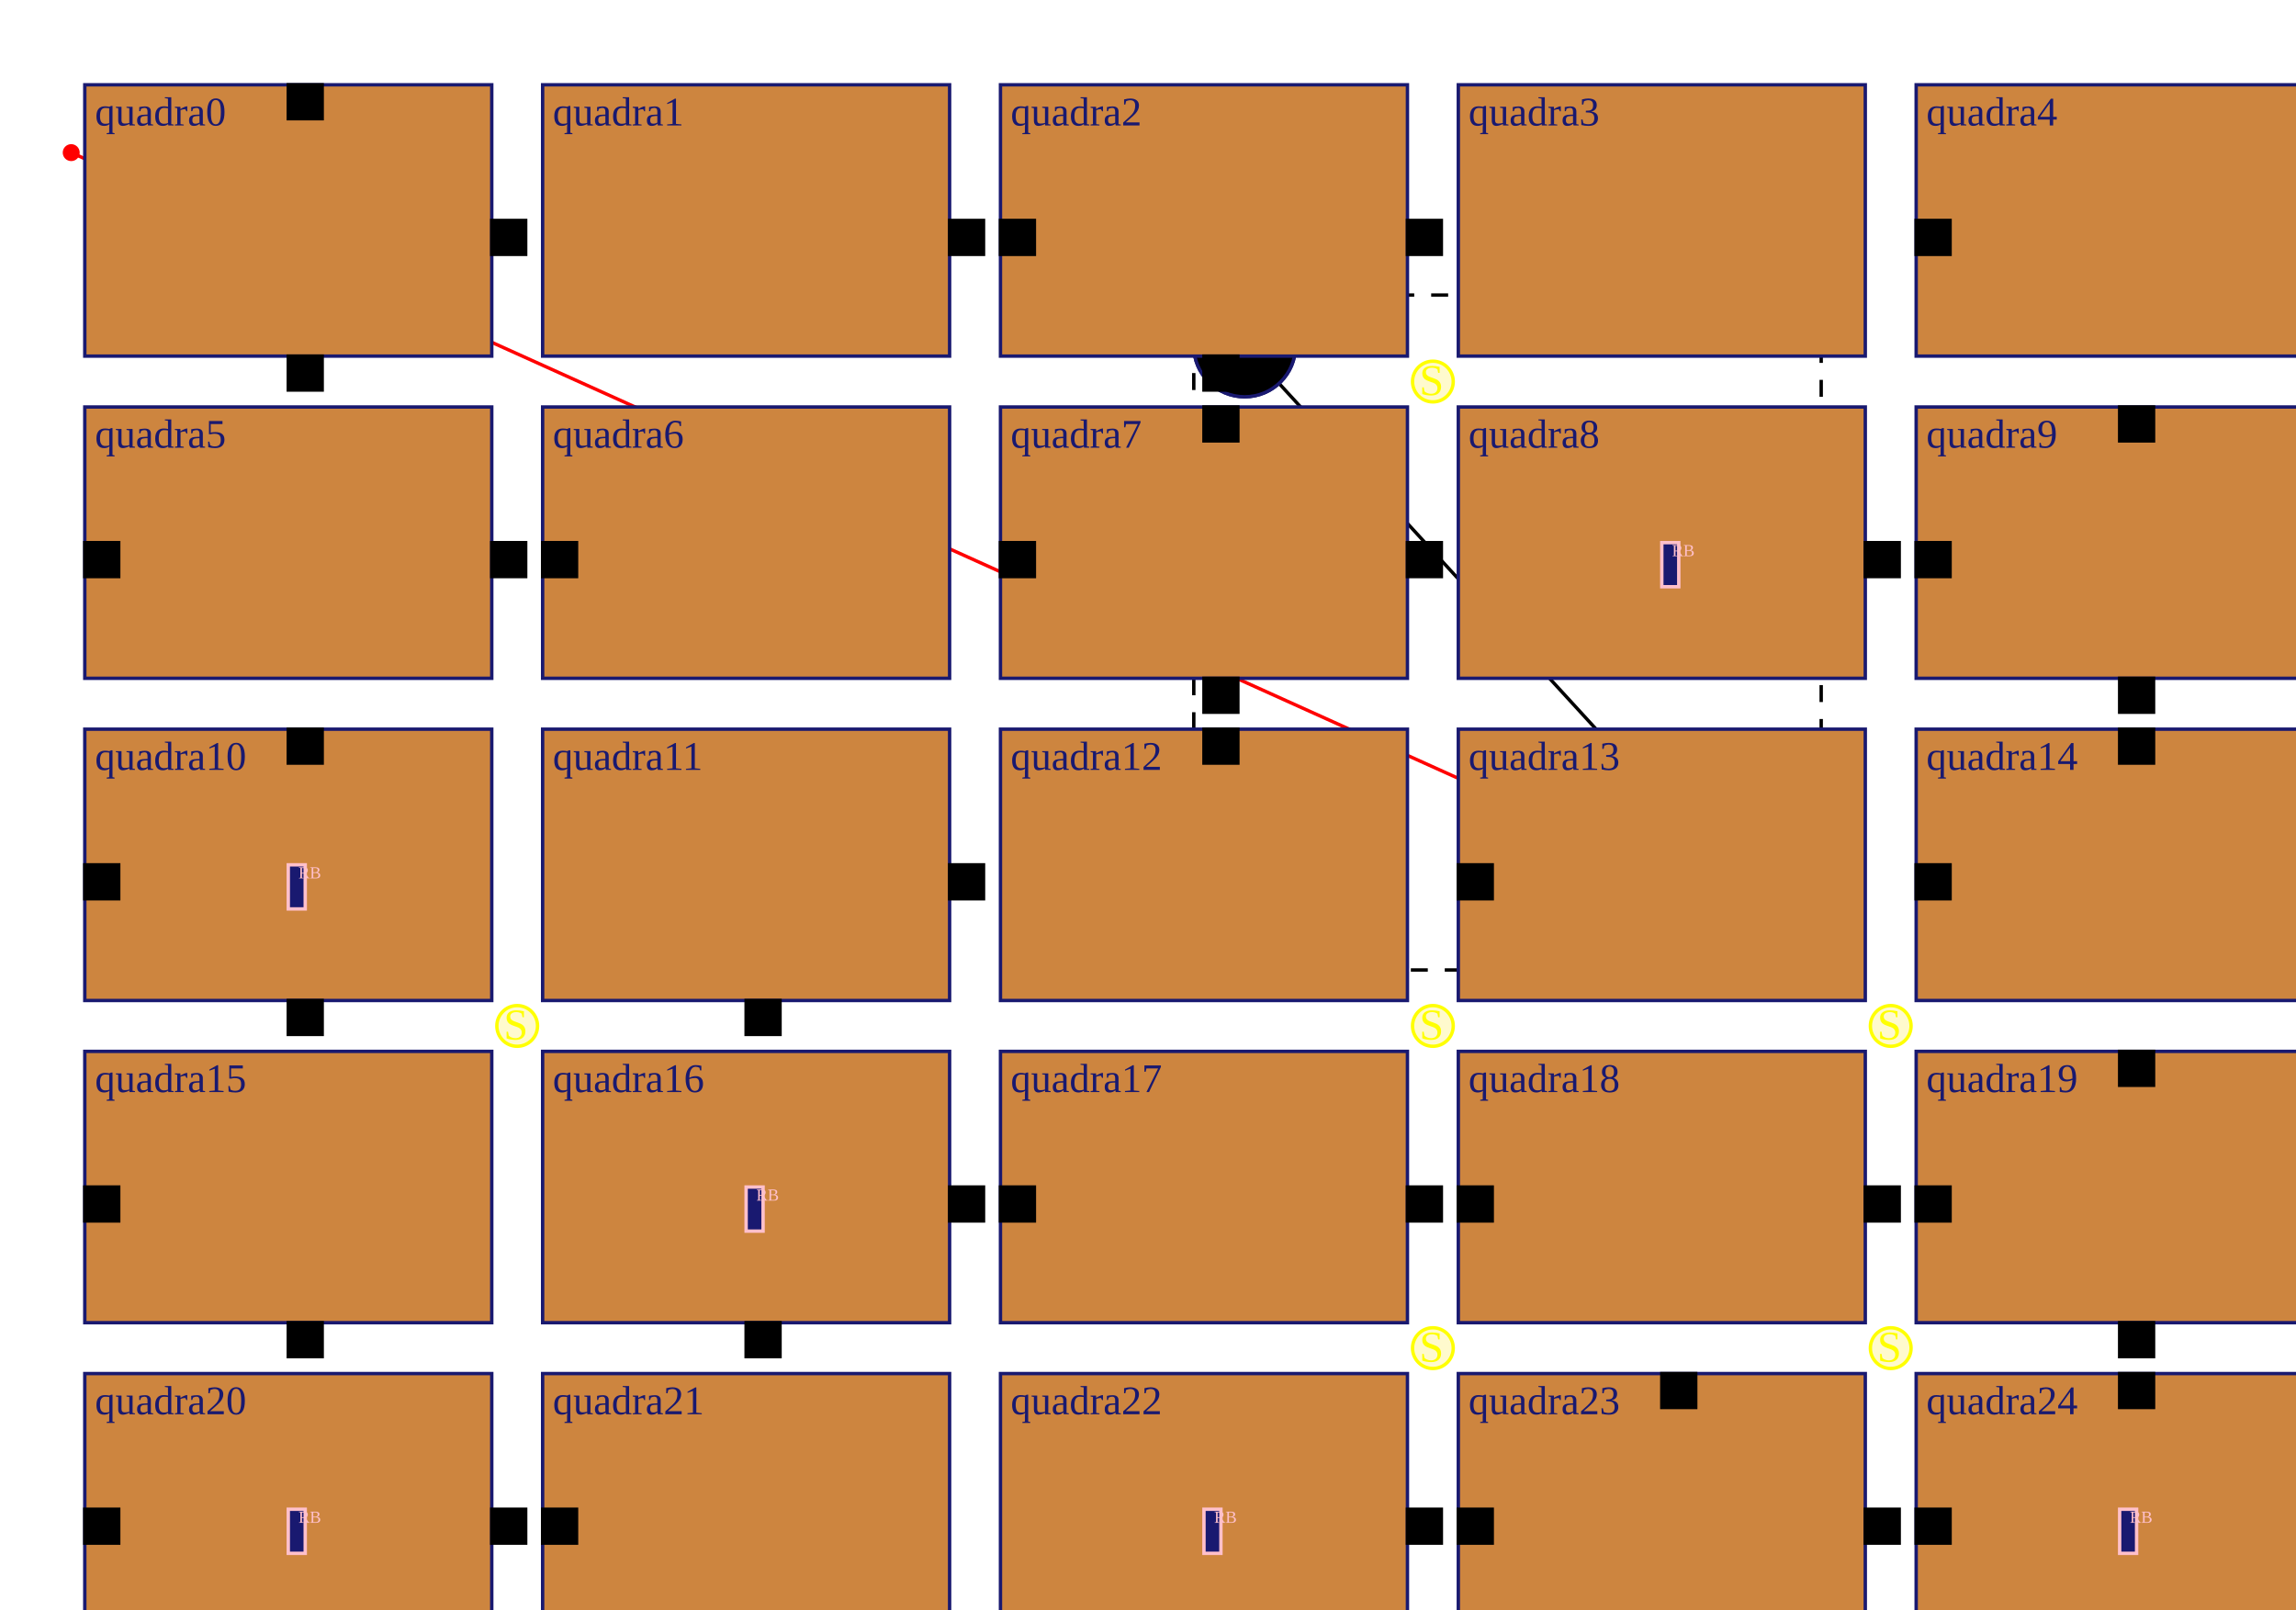
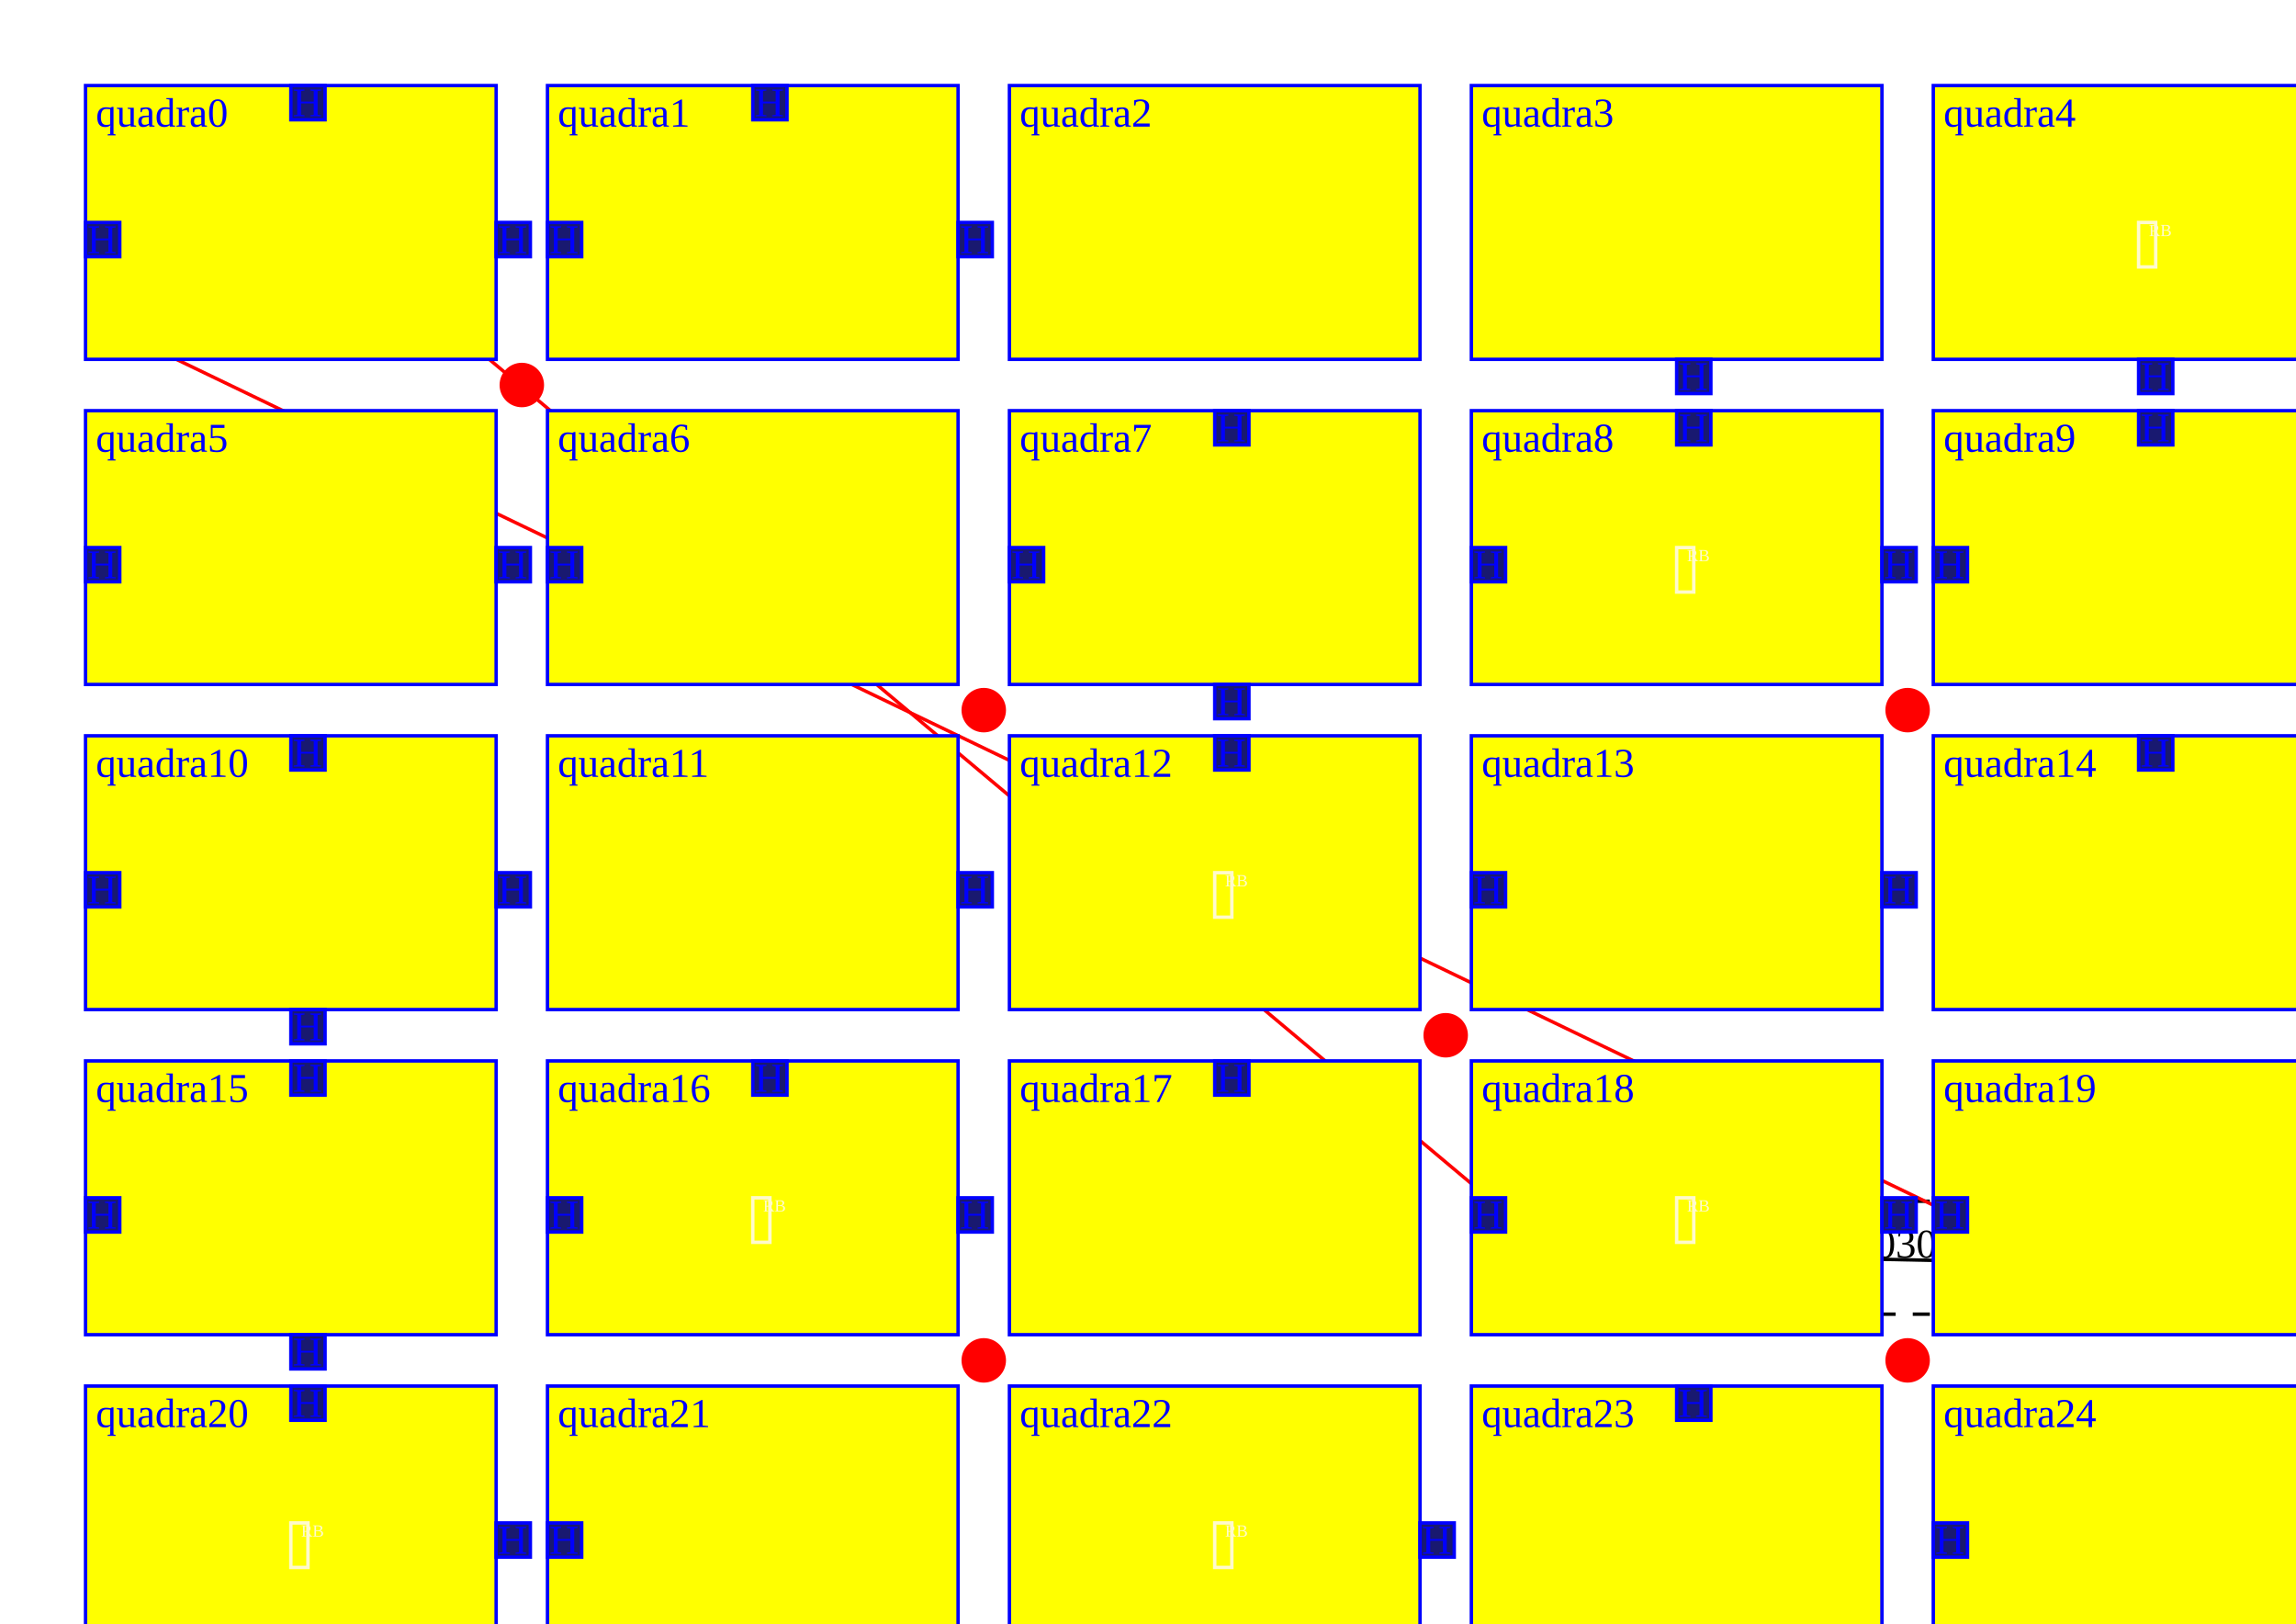
<svg>
-   <rect x="352" y="87" width="185" height="199" fill="none" stroke="black" stroke-dasharray="5" />
-   <circle cx="388" cy="80" r="2" fill="red" stroke="red" />
-   <line x1="388" y1="80" x2="367" y2="102" stroke="red" />
-   <circle cx="21" cy="45" r="2" fill="red" stroke="red" />
-   <line x1="21" y1="45" x2="522" y2="271" stroke="red" />
-   <line x1="367" y1="102" x2="522" y2="271" stroke="black" />
-   <text x="444.5" y="186.5"> 229.316375 </text>
-   <circle cx="367" cy="102" r="15" fill="black" stroke="midnightblue" stroke-width="1" />
-   <rect x="507" y="256" width="30" height="30" fill="black" stroke="midnightblue" stroke-width="1" />
-   <circle cx="367" cy="102" r="15" fill="black" stroke="midnightblue" stroke-width="1" />
-   <rect x="507" y="256" width="30" height="30" fill="black" stroke="midnightblue" stroke-width="1" />
-   <rect x="25" y="25" width="120" height="80" fill="peru" stroke="midnightblue" stroke-width="1" />
-   <text x="28" y="37" font-size="12" fill="midnightblue"> quadra0 </text>
-   <rect x="160" y="25" width="120" height="80" fill="peru" stroke="midnightblue" stroke-width="1" />
-   <text x="163" y="37" font-size="12" fill="midnightblue"> quadra1 </text>
-   <rect x="295" y="25" width="120" height="80" fill="peru" stroke="midnightblue" stroke-width="1" />
-   <text x="298" y="37" font-size="12" fill="midnightblue"> quadra2 </text>
-   <rect x="430" y="25" width="120" height="80" fill="peru" stroke="midnightblue" stroke-width="1" />
-   <text x="433" y="37" font-size="12" fill="midnightblue"> quadra3 </text>
-   <rect x="565" y="25" width="120" height="80" fill="peru" stroke="midnightblue" stroke-width="1" />
-   <text x="568" y="37" font-size="12" fill="midnightblue"> quadra4 </text>
-   <rect x="25" y="120" width="120" height="80" fill="peru" stroke="midnightblue" stroke-width="1" />
-   <text x="28" y="132" font-size="12" fill="midnightblue"> quadra5 </text>
-   <rect x="160" y="120" width="120" height="80" fill="peru" stroke="midnightblue" stroke-width="1" />
-   <text x="163" y="132" font-size="12" fill="midnightblue"> quadra6 </text>
-   <rect x="295" y="120" width="120" height="80" fill="peru" stroke="midnightblue" stroke-width="1" />
-   <text x="298" y="132" font-size="12" fill="midnightblue"> quadra7 </text>
-   <rect x="430" y="120" width="120" height="80" fill="peru" stroke="midnightblue" stroke-width="1" />
-   <text x="433" y="132" font-size="12" fill="midnightblue"> quadra8 </text>
-   <rect x="565" y="120" width="120" height="80" fill="peru" stroke="midnightblue" stroke-width="1" />
-   <text x="568" y="132" font-size="12" fill="midnightblue"> quadra9 </text>
-   <rect x="25" y="215" width="120" height="80" fill="peru" stroke="midnightblue" stroke-width="1" />
-   <text x="28" y="227" font-size="12" fill="midnightblue"> quadra10 </text>
-   <rect x="160" y="215" width="120" height="80" fill="peru" stroke="midnightblue" stroke-width="1" />
-   <text x="163" y="227" font-size="12" fill="midnightblue"> quadra11 </text>
-   <rect x="295" y="215" width="120" height="80" fill="peru" stroke="midnightblue" stroke-width="1" />
-   <text x="298" y="227" font-size="12" fill="midnightblue"> quadra12 </text>
-   <rect x="430" y="215" width="120" height="80" fill="peru" stroke="midnightblue" stroke-width="1" />
-   <text x="433" y="227" font-size="12" fill="midnightblue"> quadra13 </text>
-   <rect x="565" y="215" width="120" height="80" fill="peru" stroke="midnightblue" stroke-width="1" />
-   <text x="568" y="227" font-size="12" fill="midnightblue"> quadra14 </text>
-   <rect x="25" y="310" width="120" height="80" fill="peru" stroke="midnightblue" stroke-width="1" />
-   <text x="28" y="322" font-size="12" fill="midnightblue"> quadra15 </text>
-   <rect x="160" y="310" width="120" height="80" fill="peru" stroke="midnightblue" stroke-width="1" />
-   <text x="163" y="322" font-size="12" fill="midnightblue"> quadra16 </text>
-   <rect x="295" y="310" width="120" height="80" fill="peru" stroke="midnightblue" stroke-width="1" />
-   <text x="298" y="322" font-size="12" fill="midnightblue"> quadra17 </text>
-   <rect x="430" y="310" width="120" height="80" fill="peru" stroke="midnightblue" stroke-width="1" />
-   <text x="433" y="322" font-size="12" fill="midnightblue"> quadra18 </text>
-   <rect x="565" y="310" width="120" height="80" fill="peru" stroke="midnightblue" stroke-width="1" />
-   <text x="568" y="322" font-size="12" fill="midnightblue"> quadra19 </text>
-   <rect x="25" y="405" width="120" height="80" fill="peru" stroke="midnightblue" stroke-width="1" />
-   <text x="28" y="417" font-size="12" fill="midnightblue"> quadra20 </text>
-   <rect x="160" y="405" width="120" height="80" fill="peru" stroke="midnightblue" stroke-width="1" />
-   <text x="163" y="417" font-size="12" fill="midnightblue"> quadra21 </text>
-   <rect x="295" y="405" width="120" height="80" fill="peru" stroke="midnightblue" stroke-width="1" />
-   <text x="298" y="417" font-size="12" fill="midnightblue"> quadra22 </text>
-   <rect x="430" y="405" width="120" height="80" fill="peru" stroke="midnightblue" stroke-width="1" />
-   <text x="433" y="417" font-size="12" fill="midnightblue"> quadra23 </text>
-   <rect x="565" y="405" width="120" height="80" fill="peru" stroke="midnightblue" stroke-width="1" />
-   <text x="568" y="417" font-size="12" fill="midnightblue"> quadra24 </text>
-   <rect x="85" y="25" width="10" height="10" fill="black" stroke="black" stroke-width="1" />
-   <text x="85.5" y="34" font-size="12" fill="black"> H </text>
-   <rect x="145" y="65" width="10" height="10" fill="black" stroke="black" stroke-width="1" />
-   <text x="145.5" y="74" font-size="12" fill="black"> H </text>
-   <rect x="85" y="105" width="10" height="10" fill="black" stroke="black" stroke-width="1" />
-   <text x="85.5" y="114" font-size="12" fill="black"> H </text>
-   <rect x="280" y="65" width="10" height="10" fill="black" stroke="black" stroke-width="1" />
-   <text x="280.5" y="74" font-size="12" fill="black"> H </text>
-   <rect x="415" y="65" width="10" height="10" fill="black" stroke="black" stroke-width="1" />
-   <text x="415.5" y="74" font-size="12" fill="black"> H </text>
-   <rect x="355" y="105" width="10" height="10" fill="black" stroke="black" stroke-width="1" />
-   <text x="355.5" y="114" font-size="12" fill="black"> H </text>
-   <rect x="295" y="65" width="10" height="10" fill="black" stroke="black" stroke-width="1" />
-   <text x="295.5" y="74" font-size="12" fill="black"> H </text>
-   <rect x="685" y="65" width="10" height="10" fill="black" stroke="black" stroke-width="1" />
-   <text x="685.5" y="74" font-size="12" fill="black"> H </text>
-   <rect x="565" y="65" width="10" height="10" fill="black" stroke="black" stroke-width="1" />
-   <text x="565.5" y="74" font-size="12" fill="black"> H </text>
-   <rect x="145" y="160" width="10" height="10" fill="black" stroke="black" stroke-width="1" />
-   <text x="145.5" y="169" font-size="12" fill="black"> H </text>
-   <rect x="25" y="160" width="10" height="10" fill="black" stroke="black" stroke-width="1" />
-   <text x="25.5" y="169" font-size="12" fill="black"> H </text>
-   <rect x="160" y="160" width="10" height="10" fill="black" stroke="black" stroke-width="1" />
-   <text x="160.5" y="169" font-size="12" fill="black"> H </text>
-   <rect x="355" y="120" width="10" height="10" fill="black" stroke="black" stroke-width="1" />
-   <text x="355.5" y="129" font-size="12" fill="black"> H </text>
-   <rect x="415" y="160" width="10" height="10" fill="black" stroke="black" stroke-width="1" />
-   <text x="415.5" y="169" font-size="12" fill="black"> H </text>
-   <rect x="355" y="200" width="10" height="10" fill="black" stroke="black" stroke-width="1" />
-   <text x="355.5" y="209" font-size="12" fill="black"> H </text>
-   <rect x="295" y="160" width="10" height="10" fill="black" stroke="black" stroke-width="1" />
-   <text x="295.5" y="169" font-size="12" fill="black"> H </text>
-   <rect x="550" y="160" width="10" height="10" fill="black" stroke="black" stroke-width="1" />
-   <text x="550.5" y="169" font-size="12" fill="black"> H </text>
-   <rect x="625" y="120" width="10" height="10" fill="black" stroke="black" stroke-width="1" />
-   <text x="625.5" y="129" font-size="12" fill="black"> H </text>
-   <rect x="625" y="200" width="10" height="10" fill="black" stroke="black" stroke-width="1" />
-   <text x="625.5" y="209" font-size="12" fill="black"> H </text>
-   <rect x="565" y="160" width="10" height="10" fill="black" stroke="black" stroke-width="1" />
-   <text x="565.5" y="169" font-size="12" fill="black"> H </text>
-   <rect x="85" y="215" width="10" height="10" fill="black" stroke="black" stroke-width="1" />
-   <text x="85.5" y="224" font-size="12" fill="black"> H </text>
-   <rect x="85" y="295" width="10" height="10" fill="black" stroke="black" stroke-width="1" />
-   <text x="85.5" y="304" font-size="12" fill="black"> H </text>
-   <rect x="25" y="255" width="10" height="10" fill="black" stroke="black" stroke-width="1" />
-   <text x="25.5" y="264" font-size="12" fill="black"> H </text>
-   <rect x="280" y="255" width="10" height="10" fill="black" stroke="black" stroke-width="1" />
-   <text x="280.5" y="264" font-size="12" fill="black"> H </text>
-   <rect x="220" y="295" width="10" height="10" fill="black" stroke="black" stroke-width="1" />
-   <text x="220.5" y="304" font-size="12" fill="black"> H </text>
-   <rect x="355" y="215" width="10" height="10" fill="black" stroke="black" stroke-width="1" />
-   <text x="355.5" y="224" font-size="12" fill="black"> H </text>
-   <rect x="430" y="255" width="10" height="10" fill="black" stroke="black" stroke-width="1" />
-   <text x="430.5" y="264" font-size="12" fill="black"> H </text>
-   <rect x="625" y="215" width="10" height="10" fill="black" stroke="black" stroke-width="1" />
-   <text x="625.5" y="224" font-size="12" fill="black"> H </text>
-   <rect x="685" y="255" width="10" height="10" fill="black" stroke="black" stroke-width="1" />
-   <text x="685.5" y="264" font-size="12" fill="black"> H </text>
-   <rect x="565" y="255" width="10" height="10" fill="black" stroke="black" stroke-width="1" />
-   <text x="565.5" y="264" font-size="12" fill="black"> H </text>
-   <rect x="85" y="390" width="10" height="10" fill="black" stroke="black" stroke-width="1" />
-   <text x="85.5" y="399" font-size="12" fill="black"> H </text>
-   <rect x="25" y="350" width="10" height="10" fill="black" stroke="black" stroke-width="1" />
-   <text x="25.5" y="359" font-size="12" fill="black"> H </text>
-   <rect x="280" y="350" width="10" height="10" fill="black" stroke="black" stroke-width="1" />
-   <text x="280.5" y="359" font-size="12" fill="black"> H </text>
-   <rect x="220" y="390" width="10" height="10" fill="black" stroke="black" stroke-width="1" />
-   <text x="220.5" y="399" font-size="12" fill="black"> H </text>
-   <rect x="415" y="350" width="10" height="10" fill="black" stroke="black" stroke-width="1" />
-   <text x="415.5" y="359" font-size="12" fill="black"> H </text>
-   <rect x="295" y="350" width="10" height="10" fill="black" stroke="black" stroke-width="1" />
-   <text x="295.5" y="359" font-size="12" fill="black"> H </text>
-   <rect x="550" y="350" width="10" height="10" fill="black" stroke="black" stroke-width="1" />
-   <text x="550.5" y="359" font-size="12" fill="black"> H </text>
-   <rect x="430" y="350" width="10" height="10" fill="black" stroke="black" stroke-width="1" />
-   <text x="430.5" y="359" font-size="12" fill="black"> H </text>
-   <rect x="625" y="310" width="10" height="10" fill="black" stroke="black" stroke-width="1" />
-   <text x="625.5" y="319" font-size="12" fill="black"> H </text>
-   <rect x="625" y="390" width="10" height="10" fill="black" stroke="black" stroke-width="1" />
-   <text x="625.5" y="399" font-size="12" fill="black"> H </text>
-   <rect x="565" y="350" width="10" height="10" fill="black" stroke="black" stroke-width="1" />
-   <text x="565.5" y="359" font-size="12" fill="black"> H </text>
-   <rect x="145" y="445" width="10" height="10" fill="black" stroke="black" stroke-width="1" />
-   <text x="145.5" y="454" font-size="12" fill="black"> H </text>
-   <rect x="85" y="485" width="10" height="10" fill="black" stroke="black" stroke-width="1" />
-   <text x="85.5" y="494" font-size="12" fill="black"> H </text>
-   <rect x="25" y="445" width="10" height="10" fill="black" stroke="black" stroke-width="1" />
-   <text x="25.5" y="454" font-size="12" fill="black"> H </text>
-   <rect x="220" y="485" width="10" height="10" fill="black" stroke="black" stroke-width="1" />
-   <text x="220.5" y="494" font-size="12" fill="black"> H </text>
-   <rect x="160" y="445" width="10" height="10" fill="black" stroke="black" stroke-width="1" />
-   <text x="160.5" y="454" font-size="12" fill="black"> H </text>
-   <rect x="415" y="445" width="10" height="10" fill="black" stroke="black" stroke-width="1" />
-   <text x="415.5" y="454" font-size="12" fill="black"> H </text>
-   <rect x="490" y="405" width="10" height="10" fill="black" stroke="black" stroke-width="1" />
-   <text x="490.5" y="414" font-size="12" fill="black"> H </text>
-   <rect x="550" y="445" width="10" height="10" fill="black" stroke="black" stroke-width="1" />
-   <text x="550.5" y="454" font-size="12" fill="black"> H </text>
-   <rect x="490" y="485" width="10" height="10" fill="black" stroke="black" stroke-width="1" />
-   <text x="490.5" y="494" font-size="12" fill="black"> H </text>
-   <rect x="430" y="445" width="10" height="10" fill="black" stroke="black" stroke-width="1" />
-   <text x="430.5" y="454" font-size="12" fill="black"> H </text>
-   <rect x="625" y="405" width="10" height="10" fill="black" stroke="black" stroke-width="1" />
-   <text x="625.5" y="414" font-size="12" fill="black"> H </text>
-   <rect x="625" y="485" width="10" height="10" fill="black" stroke="black" stroke-width="1" />
-   <text x="625.5" y="494" font-size="12" fill="black"> H </text>
-   <rect x="565" y="445" width="10" height="10" fill="black" stroke="black" stroke-width="1" />
-   <text x="565.5" y="454" font-size="12" fill="black"> H </text>
-   <circle cx="422.5" cy="112.5" r="6" fill="lemonchiffon" stroke="yellow" stroke-width="1" />
-   <text x="418.5" y="116.5" font-size="13" fill="yellow"> S </text>
-   <circle cx="152.5" cy="302.5" r="6" fill="lemonchiffon" stroke="yellow" stroke-width="1" />
-   <text x="148.5" y="306.5" font-size="13" fill="yellow"> S </text>
-   <circle cx="422.5" cy="302.5" r="6" fill="lemonchiffon" stroke="yellow" stroke-width="1" />
-   <text x="418.5" y="306.5" font-size="13" fill="yellow"> S </text>
-   <circle cx="557.5" cy="302.5" r="6" fill="lemonchiffon" stroke="yellow" stroke-width="1" />
-   <text x="553.5" y="306.5" font-size="13" fill="yellow"> S </text>
-   <circle cx="422.5" cy="397.5" r="6" fill="lemonchiffon" stroke="yellow" stroke-width="1" />
-   <text x="418.5" y="401.5" font-size="13" fill="yellow"> S </text>
-   <circle cx="557.5" cy="397.5" r="6" fill="lemonchiffon" stroke="yellow" stroke-width="1" />
-   <text x="553.5" y="401.5" font-size="13" fill="yellow"> S </text>
-   <circle cx="152.5" cy="492.5" r="6" fill="lemonchiffon" stroke="yellow" stroke-width="1" />
-   <text x="148.5" y="496.5" font-size="13" fill="yellow"> S </text>
-   <rect x="490" y="160" width="5" height="13" fill="midnightblue" stroke="pink" stroke-width="1" />
-   <text x="493" y="164" font-size="5" fill="pink"> RB </text>
-   <rect x="85" y="255" width="5" height="13" fill="midnightblue" stroke="pink" stroke-width="1" />
-   <text x="88" y="259" font-size="5" fill="pink"> RB </text>
-   <rect x="220" y="350" width="5" height="13" fill="midnightblue" stroke="pink" stroke-width="1" />
-   <text x="223" y="354" font-size="5" fill="pink"> RB </text>
-   <rect x="85" y="445" width="5" height="13" fill="midnightblue" stroke="pink" stroke-width="1" />
-   <text x="88" y="449" font-size="5" fill="pink"> RB </text>
-   <rect x="355" y="445" width="5" height="13" fill="midnightblue" stroke="pink" stroke-width="1" />
-   <text x="358" y="449" font-size="5" fill="pink"> RB </text>
-   <rect x="625" y="445" width="5" height="13" fill="midnightblue" stroke="pink" stroke-width="1" />
-   <text x="628" y="449" font-size="5" fill="pink"> RB </text>
+   <rect x="439" y="351" width="176" height="33" fill="none" stroke="black" stroke-dasharray="5" />
+   <circle cx="37" cy="98" r="2" fill="red" stroke="red" />
+   <line x1="37" y1="98" x2="600" y2="369" stroke="red" />
+   <circle cx="56" cy="32" r="2" fill="red" stroke="red" />
+   <line x1="56" y1="32" x2="454" y2="366" stroke="red" />
+   <line x1="600" y1="369" x2="454" y2="366" stroke="black" />
+   <text x="527" y="367.5"> 146.030819 </text>
+   <circle cx="600" cy="369" r="15" fill="black" stroke="midnightblue" stroke-width="1" />
+   <rect x="439" y="351" width="30" height="30" fill="black" stroke="midnightblue" stroke-width="1" />
+   <circle cx="600" cy="369" r="15" fill="black" stroke="midnightblue" stroke-width="1" />
+   <rect x="439" y="351" width="30" height="30" fill="black" stroke="midnightblue" stroke-width="1" />
+   <rect x="25" y="25" width="120" height="80" fill="yellow" stroke="blue" stroke-width="1" />
+   <text x="28" y="37" font-size="12" fill="blue"> quadra0 </text>
+   <rect x="160" y="25" width="120" height="80" fill="yellow" stroke="blue" stroke-width="1" />
+   <text x="163" y="37" font-size="12" fill="blue"> quadra1 </text>
+   <rect x="295" y="25" width="120" height="80" fill="yellow" stroke="blue" stroke-width="1" />
+   <text x="298" y="37" font-size="12" fill="blue"> quadra2 </text>
+   <rect x="430" y="25" width="120" height="80" fill="yellow" stroke="blue" stroke-width="1" />
+   <text x="433" y="37" font-size="12" fill="blue"> quadra3 </text>
+   <rect x="565" y="25" width="120" height="80" fill="yellow" stroke="blue" stroke-width="1" />
+   <text x="568" y="37" font-size="12" fill="blue"> quadra4 </text>
+   <rect x="25" y="120" width="120" height="80" fill="yellow" stroke="blue" stroke-width="1" />
+   <text x="28" y="132" font-size="12" fill="blue"> quadra5 </text>
+   <rect x="160" y="120" width="120" height="80" fill="yellow" stroke="blue" stroke-width="1" />
+   <text x="163" y="132" font-size="12" fill="blue"> quadra6 </text>
+   <rect x="295" y="120" width="120" height="80" fill="yellow" stroke="blue" stroke-width="1" />
+   <text x="298" y="132" font-size="12" fill="blue"> quadra7 </text>
+   <rect x="430" y="120" width="120" height="80" fill="yellow" stroke="blue" stroke-width="1" />
+   <text x="433" y="132" font-size="12" fill="blue"> quadra8 </text>
+   <rect x="565" y="120" width="120" height="80" fill="yellow" stroke="blue" stroke-width="1" />
+   <text x="568" y="132" font-size="12" fill="blue"> quadra9 </text>
+   <rect x="25" y="215" width="120" height="80" fill="yellow" stroke="blue" stroke-width="1" />
+   <text x="28" y="227" font-size="12" fill="blue"> quadra10 </text>
+   <rect x="160" y="215" width="120" height="80" fill="yellow" stroke="blue" stroke-width="1" />
+   <text x="163" y="227" font-size="12" fill="blue"> quadra11 </text>
+   <rect x="295" y="215" width="120" height="80" fill="yellow" stroke="blue" stroke-width="1" />
+   <text x="298" y="227" font-size="12" fill="blue"> quadra12 </text>
+   <rect x="430" y="215" width="120" height="80" fill="yellow" stroke="blue" stroke-width="1" />
+   <text x="433" y="227" font-size="12" fill="blue"> quadra13 </text>
+   <rect x="565" y="215" width="120" height="80" fill="yellow" stroke="blue" stroke-width="1" />
+   <text x="568" y="227" font-size="12" fill="blue"> quadra14 </text>
+   <rect x="25" y="310" width="120" height="80" fill="yellow" stroke="blue" stroke-width="1" />
+   <text x="28" y="322" font-size="12" fill="blue"> quadra15 </text>
+   <rect x="160" y="310" width="120" height="80" fill="yellow" stroke="blue" stroke-width="1" />
+   <text x="163" y="322" font-size="12" fill="blue"> quadra16 </text>
+   <rect x="295" y="310" width="120" height="80" fill="yellow" stroke="blue" stroke-width="1" />
+   <text x="298" y="322" font-size="12" fill="blue"> quadra17 </text>
+   <rect x="430" y="310" width="120" height="80" fill="yellow" stroke="blue" stroke-width="1" />
+   <text x="433" y="322" font-size="12" fill="blue"> quadra18 </text>
+   <rect x="565" y="310" width="120" height="80" fill="yellow" stroke="blue" stroke-width="1" />
+   <text x="568" y="322" font-size="12" fill="blue"> quadra19 </text>
+   <rect x="25" y="405" width="120" height="80" fill="yellow" stroke="blue" stroke-width="1" />
+   <text x="28" y="417" font-size="12" fill="blue"> quadra20 </text>
+   <rect x="160" y="405" width="120" height="80" fill="yellow" stroke="blue" stroke-width="1" />
+   <text x="163" y="417" font-size="12" fill="blue"> quadra21 </text>
+   <rect x="295" y="405" width="120" height="80" fill="yellow" stroke="blue" stroke-width="1" />
+   <text x="298" y="417" font-size="12" fill="blue"> quadra22 </text>
+   <rect x="430" y="405" width="120" height="80" fill="yellow" stroke="blue" stroke-width="1" />
+   <text x="433" y="417" font-size="12" fill="blue"> quadra23 </text>
+   <rect x="565" y="405" width="120" height="80" fill="yellow" stroke="blue" stroke-width="1" />
+   <text x="568" y="417" font-size="12" fill="blue"> quadra24 </text>
+   <rect x="85" y="25" width="10" height="10" fill="midnightblue" stroke="blue" stroke-width="1" />
+   <text x="85.5" y="34" font-size="12" fill="blue"> H </text>
+   <rect x="145" y="65" width="10" height="10" fill="midnightblue" stroke="blue" stroke-width="1" />
+   <text x="145.5" y="74" font-size="12" fill="blue"> H </text>
+   <rect x="25" y="65" width="10" height="10" fill="midnightblue" stroke="blue" stroke-width="1" />
+   <text x="25.5" y="74" font-size="12" fill="blue"> H </text>
+   <rect x="220" y="25" width="10" height="10" fill="midnightblue" stroke="blue" stroke-width="1" />
+   <text x="220.5" y="34" font-size="12" fill="blue"> H </text>
+   <rect x="280" y="65" width="10" height="10" fill="midnightblue" stroke="blue" stroke-width="1" />
+   <text x="280.5" y="74" font-size="12" fill="blue"> H </text>
+   <rect x="160" y="65" width="10" height="10" fill="midnightblue" stroke="blue" stroke-width="1" />
+   <text x="160.5" y="74" font-size="12" fill="blue"> H </text>
+   <rect x="490" y="105" width="10" height="10" fill="midnightblue" stroke="blue" stroke-width="1" />
+   <text x="490.5" y="114" font-size="12" fill="blue"> H </text>
+   <rect x="625" y="105" width="10" height="10" fill="midnightblue" stroke="blue" stroke-width="1" />
+   <text x="625.5" y="114" font-size="12" fill="blue"> H </text>
+   <rect x="145" y="160" width="10" height="10" fill="midnightblue" stroke="blue" stroke-width="1" />
+   <text x="145.5" y="169" font-size="12" fill="blue"> H </text>
+   <rect x="25" y="160" width="10" height="10" fill="midnightblue" stroke="blue" stroke-width="1" />
+   <text x="25.5" y="169" font-size="12" fill="blue"> H </text>
+   <rect x="160" y="160" width="10" height="10" fill="midnightblue" stroke="blue" stroke-width="1" />
+   <text x="160.5" y="169" font-size="12" fill="blue"> H </text>
+   <rect x="355" y="120" width="10" height="10" fill="midnightblue" stroke="blue" stroke-width="1" />
+   <text x="355.5" y="129" font-size="12" fill="blue"> H </text>
+   <rect x="355" y="200" width="10" height="10" fill="midnightblue" stroke="blue" stroke-width="1" />
+   <text x="355.5" y="209" font-size="12" fill="blue"> H </text>
+   <rect x="295" y="160" width="10" height="10" fill="midnightblue" stroke="blue" stroke-width="1" />
+   <text x="295.5" y="169" font-size="12" fill="blue"> H </text>
+   <rect x="490" y="120" width="10" height="10" fill="midnightblue" stroke="blue" stroke-width="1" />
+   <text x="490.5" y="129" font-size="12" fill="blue"> H </text>
+   <rect x="550" y="160" width="10" height="10" fill="midnightblue" stroke="blue" stroke-width="1" />
+   <text x="550.5" y="169" font-size="12" fill="blue"> H </text>
+   <rect x="430" y="160" width="10" height="10" fill="midnightblue" stroke="blue" stroke-width="1" />
+   <text x="430.5" y="169" font-size="12" fill="blue"> H </text>
+   <rect x="625" y="120" width="10" height="10" fill="midnightblue" stroke="blue" stroke-width="1" />
+   <text x="625.5" y="129" font-size="12" fill="blue"> H </text>
+   <rect x="565" y="160" width="10" height="10" fill="midnightblue" stroke="blue" stroke-width="1" />
+   <text x="565.5" y="169" font-size="12" fill="blue"> H </text>
+   <rect x="85" y="215" width="10" height="10" fill="midnightblue" stroke="blue" stroke-width="1" />
+   <text x="85.5" y="224" font-size="12" fill="blue"> H </text>
+   <rect x="145" y="255" width="10" height="10" fill="midnightblue" stroke="blue" stroke-width="1" />
+   <text x="145.5" y="264" font-size="12" fill="blue"> H </text>
+   <rect x="85" y="295" width="10" height="10" fill="midnightblue" stroke="blue" stroke-width="1" />
+   <text x="85.5" y="304" font-size="12" fill="blue"> H </text>
+   <rect x="25" y="255" width="10" height="10" fill="midnightblue" stroke="blue" stroke-width="1" />
+   <text x="25.5" y="264" font-size="12" fill="blue"> H </text>
+   <rect x="280" y="255" width="10" height="10" fill="midnightblue" stroke="blue" stroke-width="1" />
+   <text x="280.5" y="264" font-size="12" fill="blue"> H </text>
+   <rect x="355" y="215" width="10" height="10" fill="midnightblue" stroke="blue" stroke-width="1" />
+   <text x="355.5" y="224" font-size="12" fill="blue"> H </text>
+   <rect x="550" y="255" width="10" height="10" fill="midnightblue" stroke="blue" stroke-width="1" />
+   <text x="550.5" y="264" font-size="12" fill="blue"> H </text>
+   <rect x="430" y="255" width="10" height="10" fill="midnightblue" stroke="blue" stroke-width="1" />
+   <text x="430.5" y="264" font-size="12" fill="blue"> H </text>
+   <rect x="625" y="215" width="10" height="10" fill="midnightblue" stroke="blue" stroke-width="1" />
+   <text x="625.5" y="224" font-size="12" fill="blue"> H </text>
+   <rect x="685" y="255" width="10" height="10" fill="midnightblue" stroke="blue" stroke-width="1" />
+   <text x="685.5" y="264" font-size="12" fill="blue"> H </text>
+   <rect x="85" y="310" width="10" height="10" fill="midnightblue" stroke="blue" stroke-width="1" />
+   <text x="85.5" y="319" font-size="12" fill="blue"> H </text>
+   <rect x="85" y="390" width="10" height="10" fill="midnightblue" stroke="blue" stroke-width="1" />
+   <text x="85.5" y="399" font-size="12" fill="blue"> H </text>
+   <rect x="25" y="350" width="10" height="10" fill="midnightblue" stroke="blue" stroke-width="1" />
+   <text x="25.5" y="359" font-size="12" fill="blue"> H </text>
+   <rect x="220" y="310" width="10" height="10" fill="midnightblue" stroke="blue" stroke-width="1" />
+   <text x="220.5" y="319" font-size="12" fill="blue"> H </text>
+   <rect x="280" y="350" width="10" height="10" fill="midnightblue" stroke="blue" stroke-width="1" />
+   <text x="280.5" y="359" font-size="12" fill="blue"> H </text>
+   <rect x="160" y="350" width="10" height="10" fill="midnightblue" stroke="blue" stroke-width="1" />
+   <text x="160.5" y="359" font-size="12" fill="blue"> H </text>
+   <rect x="355" y="310" width="10" height="10" fill="midnightblue" stroke="blue" stroke-width="1" />
+   <text x="355.5" y="319" font-size="12" fill="blue"> H </text>
+   <rect x="550" y="350" width="10" height="10" fill="midnightblue" stroke="blue" stroke-width="1" />
+   <text x="550.5" y="359" font-size="12" fill="blue"> H </text>
+   <rect x="430" y="350" width="10" height="10" fill="midnightblue" stroke="blue" stroke-width="1" />
+   <text x="430.5" y="359" font-size="12" fill="blue"> H </text>
+   <rect x="685" y="350" width="10" height="10" fill="midnightblue" stroke="blue" stroke-width="1" />
+   <text x="685.5" y="359" font-size="12" fill="blue"> H </text>
+   <rect x="565" y="350" width="10" height="10" fill="midnightblue" stroke="blue" stroke-width="1" />
+   <text x="565.5" y="359" font-size="12" fill="blue"> H </text>
+   <rect x="85" y="405" width="10" height="10" fill="midnightblue" stroke="blue" stroke-width="1" />
+   <text x="85.5" y="414" font-size="12" fill="blue"> H </text>
+   <rect x="145" y="445" width="10" height="10" fill="midnightblue" stroke="blue" stroke-width="1" />
+   <text x="145.5" y="454" font-size="12" fill="blue"> H </text>
+   <rect x="85" y="485" width="10" height="10" fill="midnightblue" stroke="blue" stroke-width="1" />
+   <text x="85.5" y="494" font-size="12" fill="blue"> H </text>
+   <rect x="220" y="485" width="10" height="10" fill="midnightblue" stroke="blue" stroke-width="1" />
+   <text x="220.5" y="494" font-size="12" fill="blue"> H </text>
+   <rect x="160" y="445" width="10" height="10" fill="midnightblue" stroke="blue" stroke-width="1" />
+   <text x="160.5" y="454" font-size="12" fill="blue"> H </text>
+   <rect x="415" y="445" width="10" height="10" fill="midnightblue" stroke="blue" stroke-width="1" />
+   <text x="415.5" y="454" font-size="12" fill="blue"> H </text>
+   <rect x="490" y="405" width="10" height="10" fill="midnightblue" stroke="blue" stroke-width="1" />
+   <text x="490.5" y="414" font-size="12" fill="blue"> H </text>
+   <rect x="625" y="485" width="10" height="10" fill="midnightblue" stroke="blue" stroke-width="1" />
+   <text x="625.5" y="494" font-size="12" fill="blue"> H </text>
+   <rect x="565" y="445" width="10" height="10" fill="midnightblue" stroke="blue" stroke-width="1" />
+   <text x="565.5" y="454" font-size="12" fill="blue"> H </text>
+   <circle cx="152.5" cy="112.5" r="6" fill="red" stroke="red" stroke-width="1" />
+   <text x="148.5" y="116.5" font-size="13" fill="red"> S </text>
+   <circle cx="287.5" cy="207.5" r="6" fill="red" stroke="red" stroke-width="1" />
+   <text x="283.5" y="211.5" font-size="13" fill="red"> S </text>
+   <circle cx="557.5" cy="207.5" r="6" fill="red" stroke="red" stroke-width="1" />
+   <text x="553.5" y="211.5" font-size="13" fill="red"> S </text>
+   <circle cx="422.5" cy="302.5" r="6" fill="red" stroke="red" stroke-width="1" />
+   <text x="418.5" y="306.5" font-size="13" fill="red"> S </text>
+   <circle cx="287.5" cy="397.5" r="6" fill="red" stroke="red" stroke-width="1" />
+   <text x="283.5" y="401.5" font-size="13" fill="red"> S </text>
+   <circle cx="557.5" cy="397.5" r="6" fill="red" stroke="red" stroke-width="1" />
+   <text x="553.5" y="401.5" font-size="13" fill="red"> S </text>
+   <circle cx="152.5" cy="492.5" r="6" fill="red" stroke="red" stroke-width="1" />
+   <text x="148.5" y="496.5" font-size="13" fill="red"> S </text>
+   <rect x="625" y="65" width="5" height="13" fill="yellow" stroke="lemonchiffon" stroke-width="1" />
+   <text x="628" y="69" font-size="5" fill="lemonchiffon"> RB </text>
+   <rect x="490" y="160" width="5" height="13" fill="yellow" stroke="lemonchiffon" stroke-width="1" />
+   <text x="493" y="164" font-size="5" fill="lemonchiffon"> RB </text>
+   <rect x="355" y="255" width="5" height="13" fill="yellow" stroke="lemonchiffon" stroke-width="1" />
+   <text x="358" y="259" font-size="5" fill="lemonchiffon"> RB </text>
+   <rect x="220" y="350" width="5" height="13" fill="yellow" stroke="lemonchiffon" stroke-width="1" />
+   <text x="223" y="354" font-size="5" fill="lemonchiffon"> RB </text>
+   <rect x="490" y="350" width="5" height="13" fill="yellow" stroke="lemonchiffon" stroke-width="1" />
+   <text x="493" y="354" font-size="5" fill="lemonchiffon"> RB </text>
+   <rect x="85" y="445" width="5" height="13" fill="yellow" stroke="lemonchiffon" stroke-width="1" />
+   <text x="88" y="449" font-size="5" fill="lemonchiffon"> RB </text>
+   <rect x="355" y="445" width="5" height="13" fill="yellow" stroke="lemonchiffon" stroke-width="1" />
+   <text x="358" y="449" font-size="5" fill="lemonchiffon"> RB </text>
</svg>
